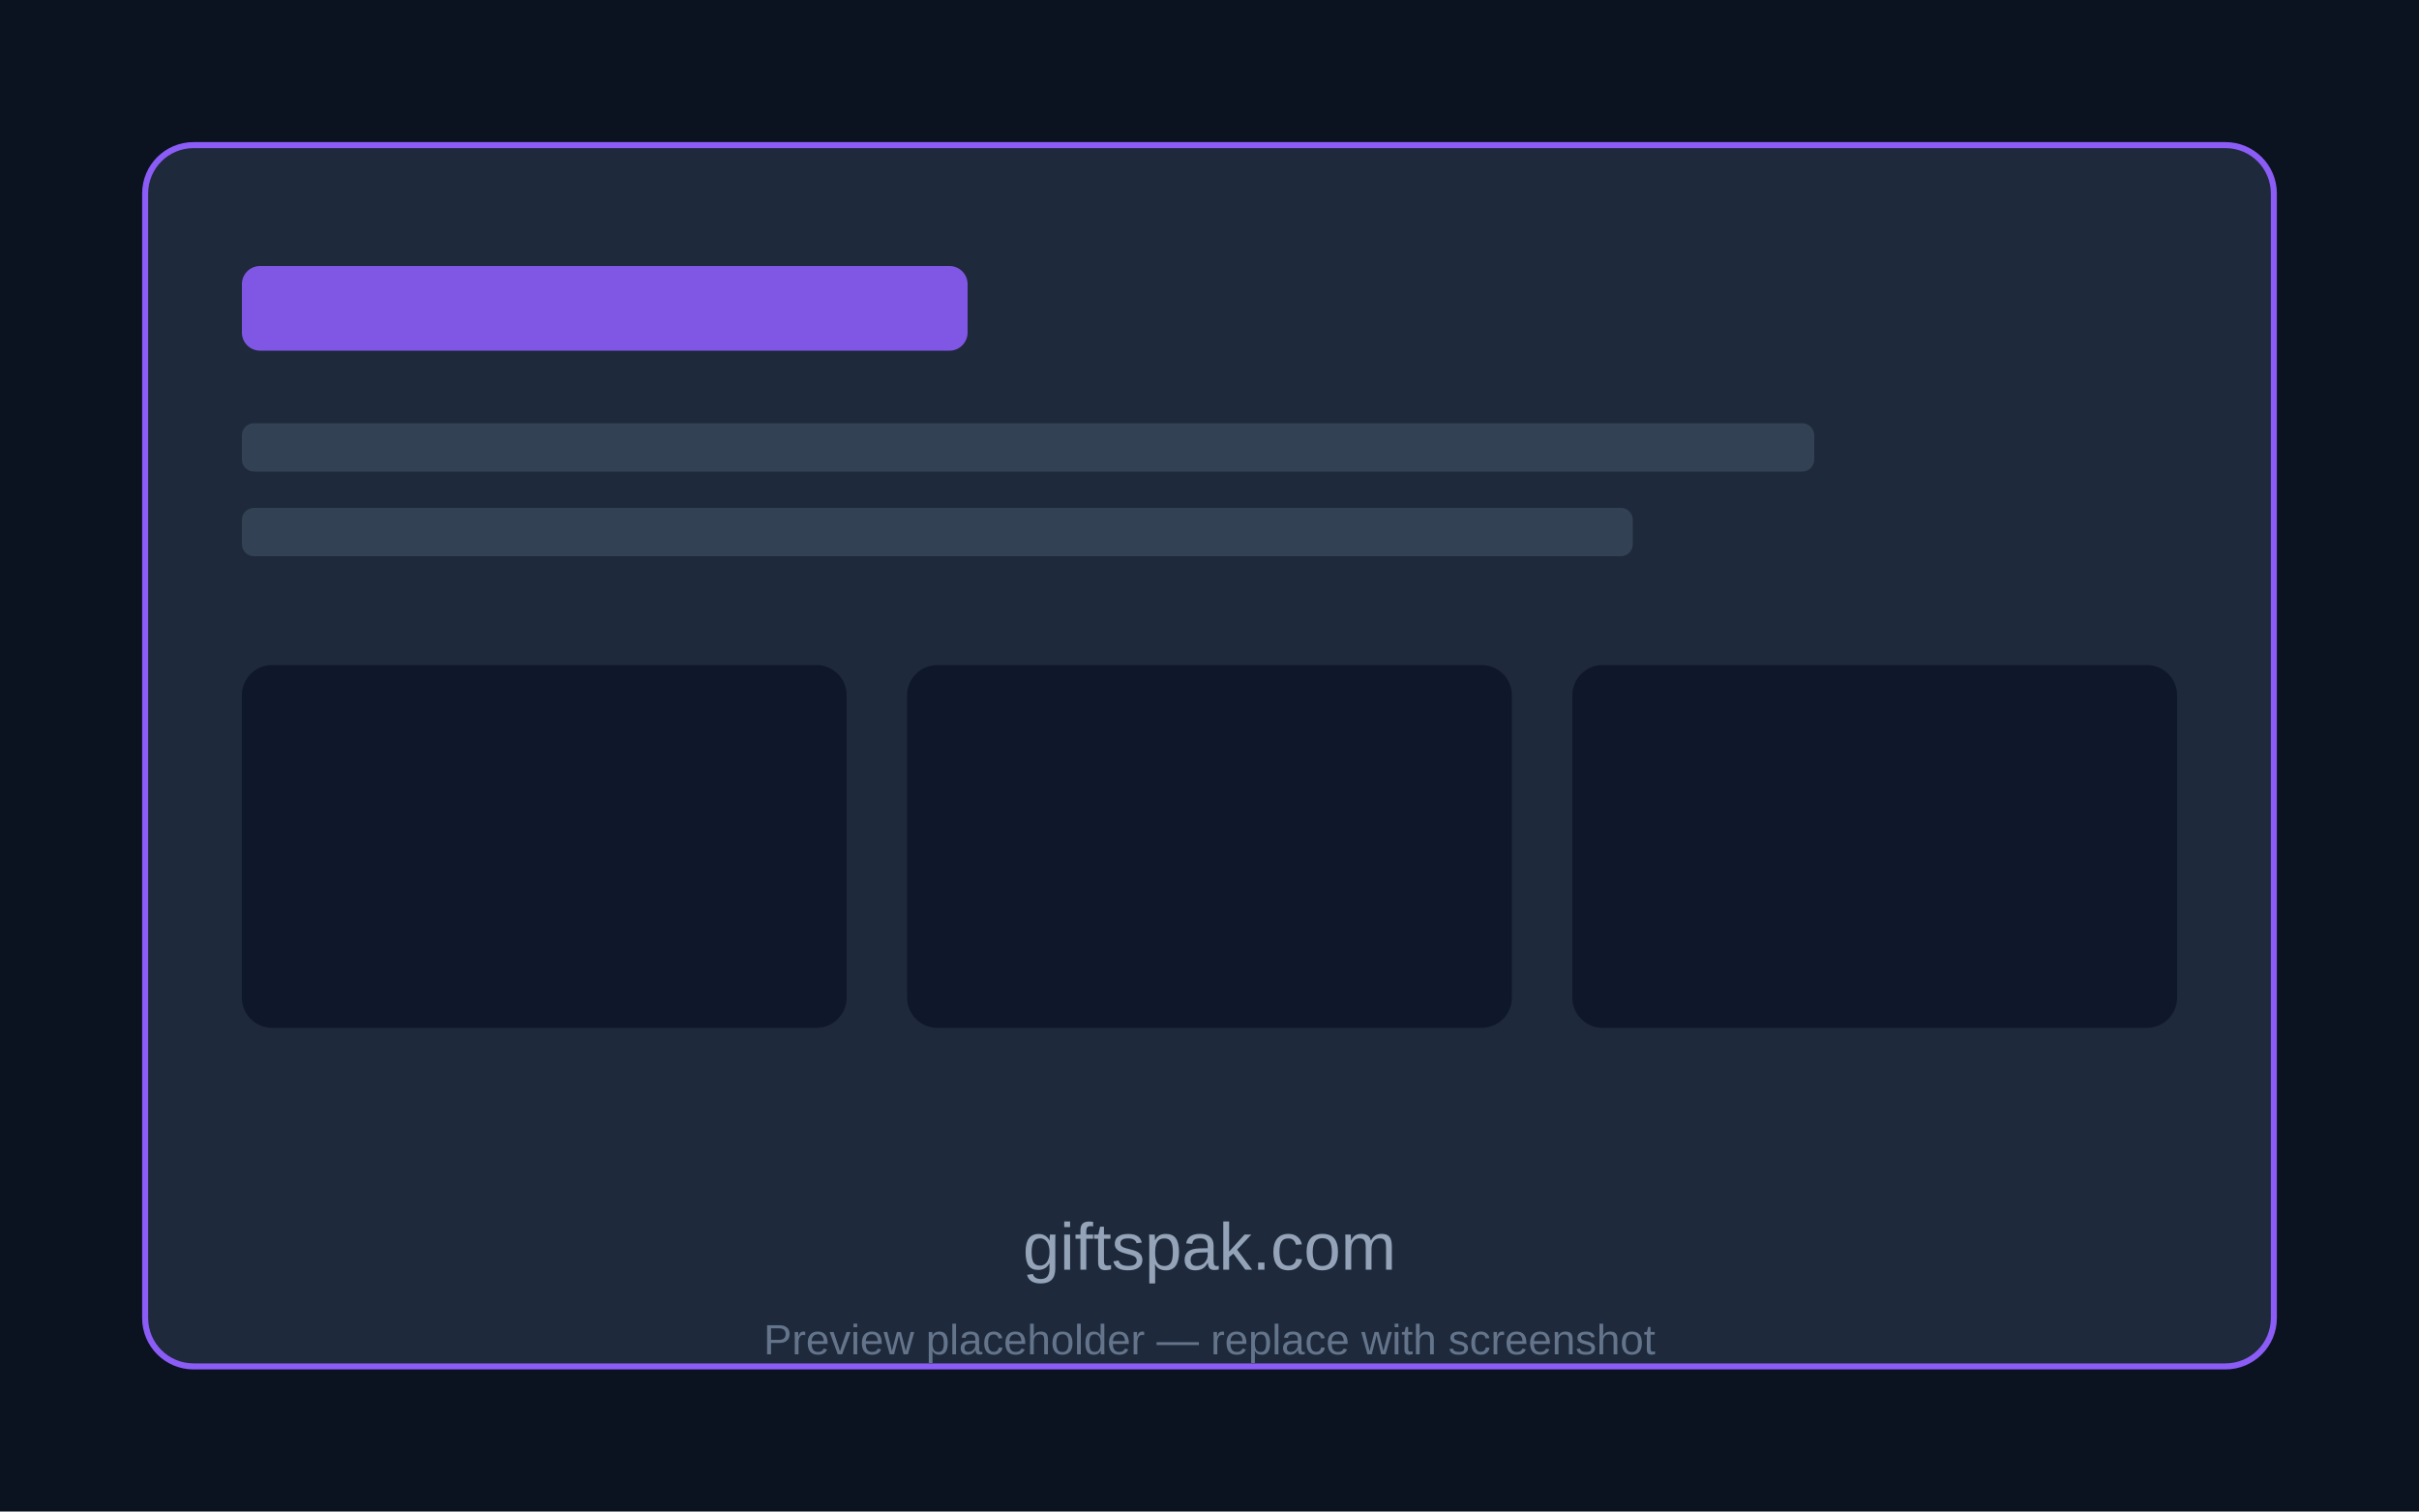
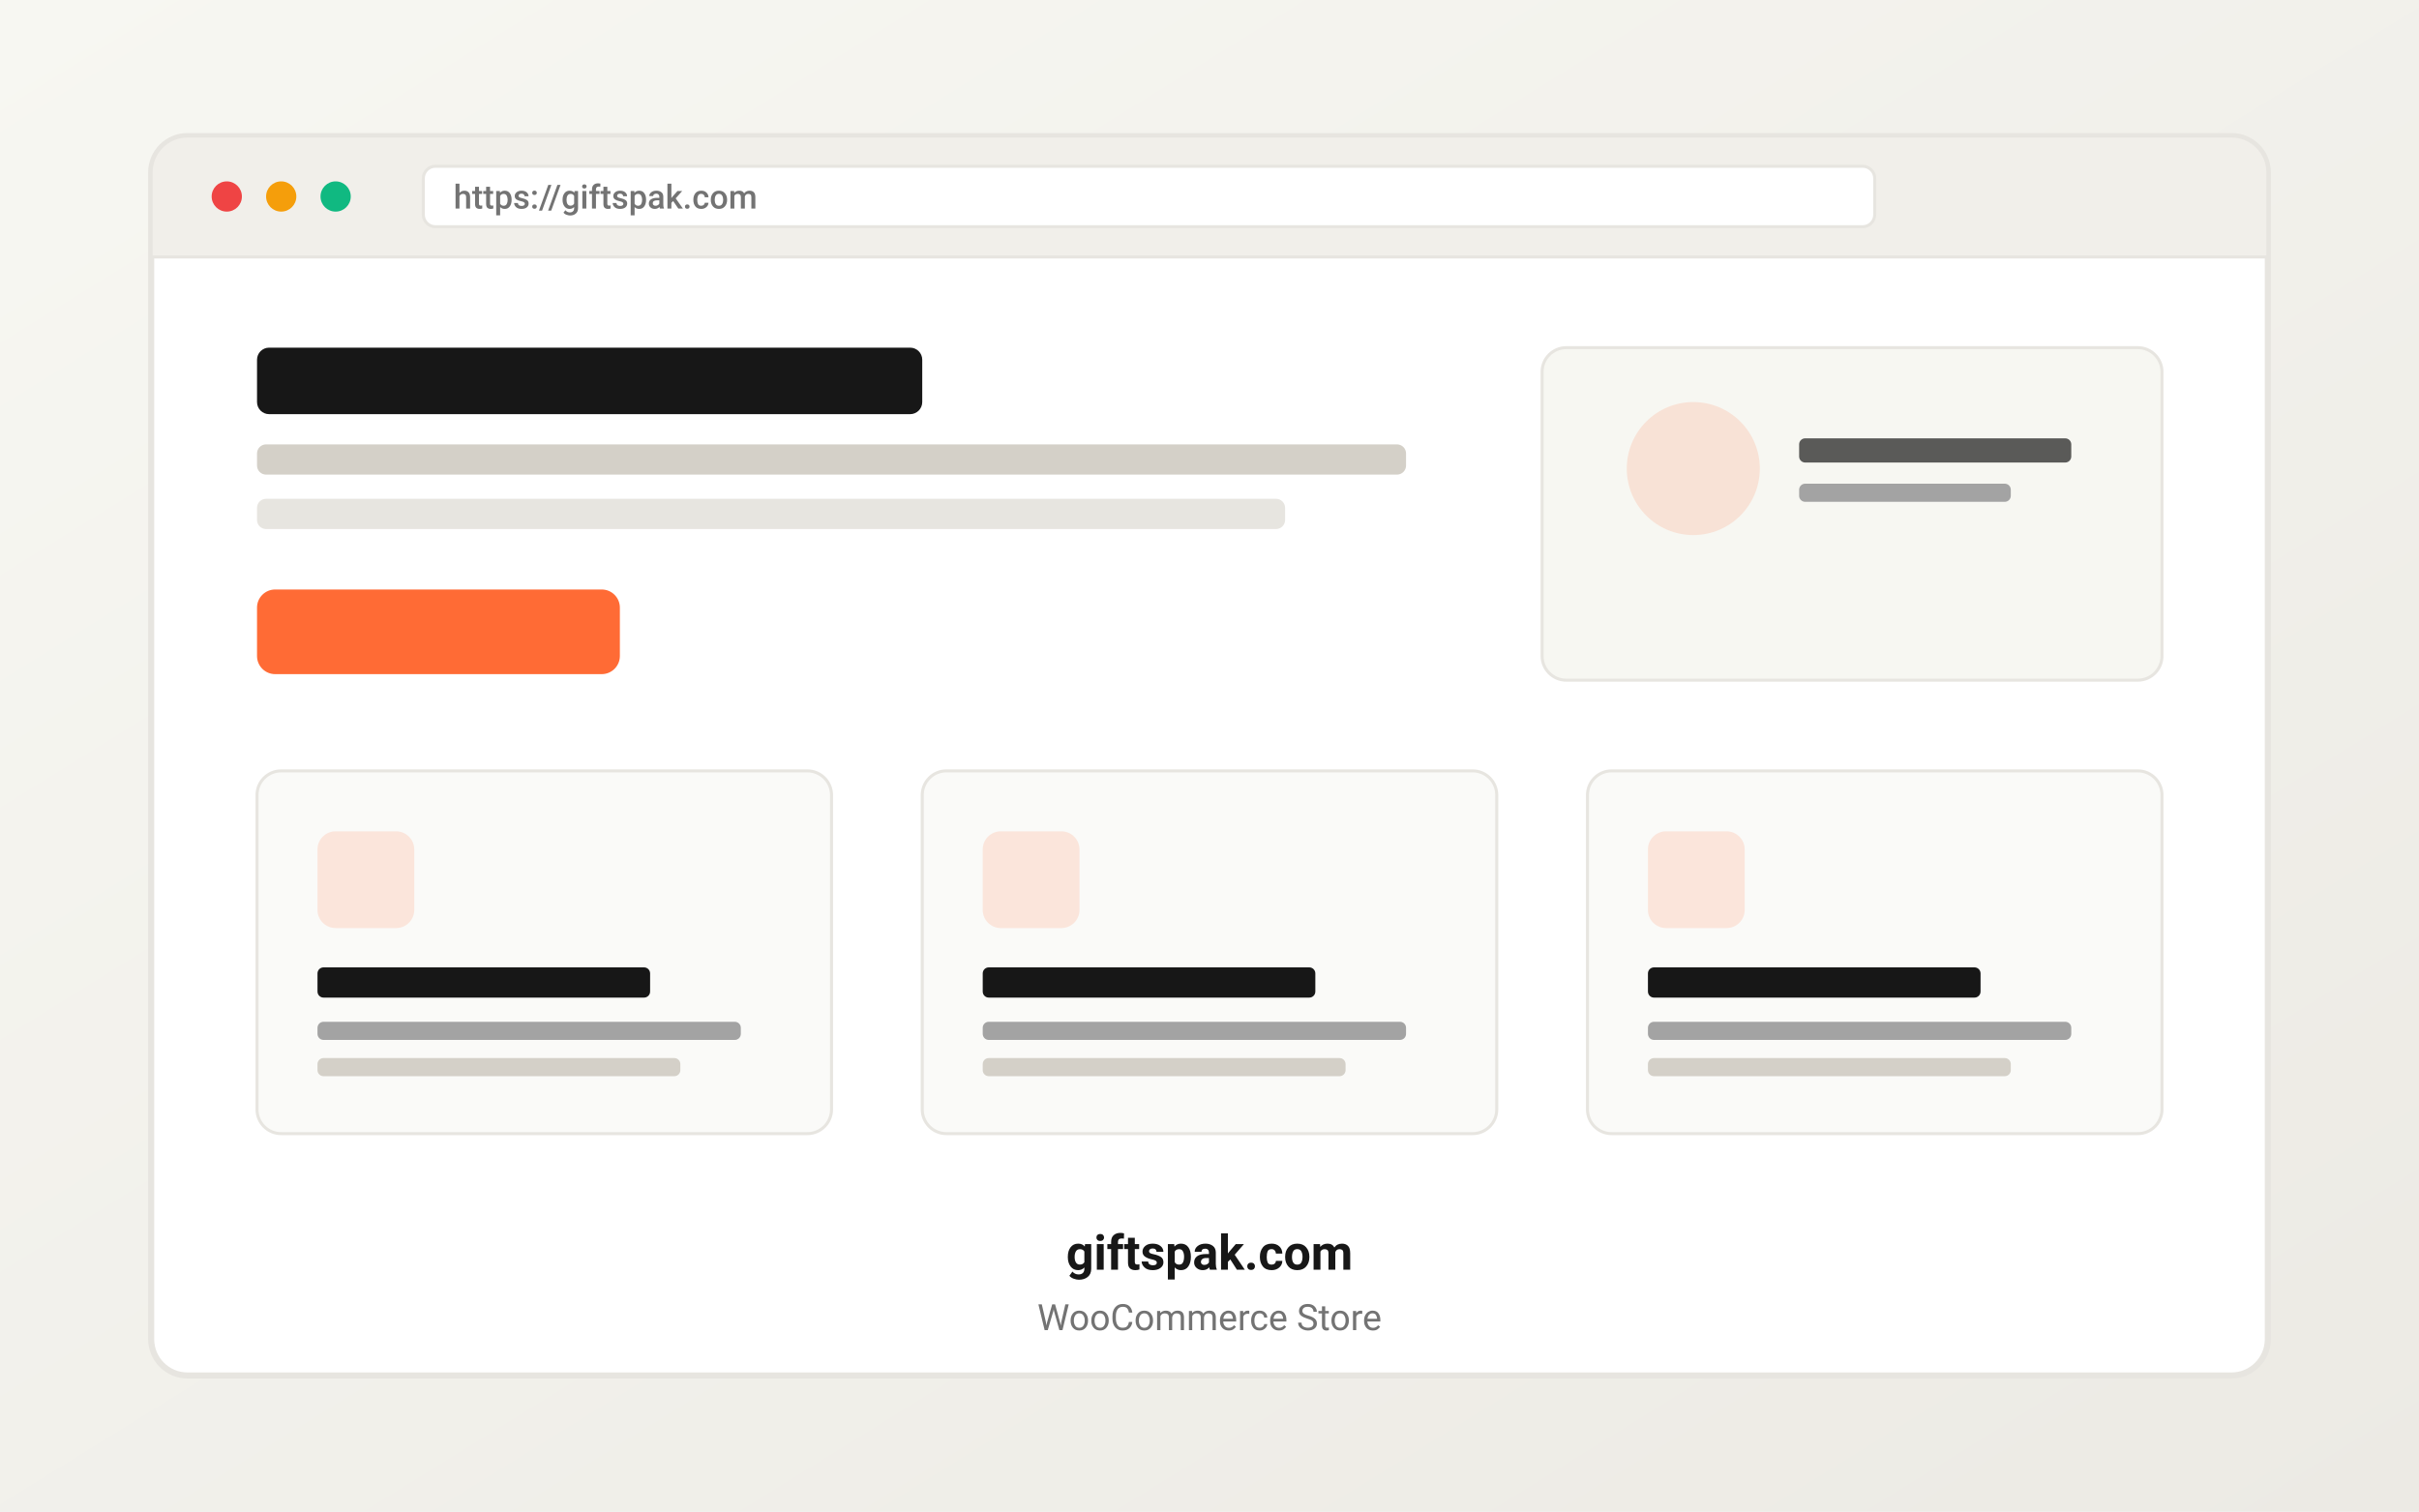
<svg xmlns="http://www.w3.org/2000/svg" width="800" height="500" viewBox="0 0 800 500">
-   <rect width="800" height="500" fill="#0B1220" />
-   <rect x="48" y="48" width="704" height="404" rx="16" fill="#1E293B" stroke="#8B5CF6" stroke-width="2" />
-   <rect x="80" y="88" width="240" height="28" rx="6" fill="#8B5CF6" opacity="0.9" />
-   <rect x="80" y="140" width="520" height="16" rx="4" fill="#334155" />
-   <rect x="80" y="168" width="460" height="16" rx="4" fill="#334155" />
-   <rect x="80" y="220" width="200" height="120" rx="10" fill="#0F172A" />
-   <rect x="300" y="220" width="200" height="120" rx="10" fill="#0F172A" />
-   <rect x="520" y="220" width="200" height="120" rx="10" fill="#0F172A" />
-   <text x="400" y="420" text-anchor="middle" fill="#94A3B8" font-family="Arial,sans-serif" font-size="22">giftspak.com</text>
-   <text x="400" y="448" text-anchor="middle" fill="#64748B" font-family="Arial,sans-serif" font-size="14">Preview placeholder — replace with screenshot</text>
+   <defs>
+     <linearGradient id="bg-giftspak" x1="0" y1="0" x2="1" y2="1">
+       <stop offset="0%" stop-color="#F7F7F2" />
+       <stop offset="100%" stop-color="#ECEAE4" />
+     </linearGradient>
+   </defs>
+   <rect width="800" height="500" fill="url(#bg-giftspak)" />
+   <rect x="50" y="45" width="700" height="410" rx="12" fill="#FFFFFF" stroke="#E7E5E0" stroke-width="2" />
+   <path d="M 50 57 A 12 12 0 0 1 62 45 L 738 45 A 12 12 0 0 1 750 57 L 750 85 L 50 85 Z" fill="#F1EFEA" stroke="#E7E5E0" stroke-width="1" />
+   <circle cx="75" cy="65" r="5" fill="#EF4444" />
+   <circle cx="93" cy="65" r="5" fill="#F59E0B" />
+   <circle cx="111" cy="65" r="5" fill="#10B981" />
+   <rect x="140" y="55" width="480" height="20" rx="4" fill="#FFFFFF" stroke="#E7E5E0" stroke-width="1" />
+   <text x="150" y="69" fill="#737373" font-family="-apple-system,BlinkMacSystemFont,Segoe UI,Roboto,sans-serif" font-size="11" font-weight="500">https://giftspak.com</text>
+   <rect x="85" y="115" width="220" height="22" rx="4" fill="#171717" />
+   <rect x="85" y="147" width="380" height="10" rx="3" fill="#D4D0C8" />
+   <rect x="85" y="165" width="340" height="10" rx="3" fill="#E7E5E0" />
+   <rect x="85" y="195" width="120" height="28" rx="6" fill="#FF6B35" />
+   <rect x="510" y="115" width="205" height="110" rx="8" fill="#F7F7F2" stroke="#E7E5E0" stroke-width="1" />
+   <circle cx="560" cy="155" r="22" fill="#FF6B35" opacity="0.15" />
+   <rect x="595" y="145" width="90" height="8" rx="2" fill="#171717" opacity="0.7" />
+   <rect x="595" y="160" width="70" height="6" rx="2" fill="#A3A3A3" />
+   <rect x="85" y="255" width="190" height="120" rx="8" fill="#FAFAF8" stroke="#E7E5E0" stroke-width="1" />
+   <rect x="105" y="275" width="32" height="32" rx="6" fill="#FF6B35" opacity="0.15" />
+   <rect x="105" y="320" width="110" height="10" rx="2" fill="#171717" />
+   <rect x="105" y="338" width="140" height="6" rx="2" fill="#A3A3A3" />
+   <rect x="105" y="350" width="120" height="6" rx="2" fill="#D4D0C8" />
+   <rect x="305" y="255" width="190" height="120" rx="8" fill="#FAFAF8" stroke="#E7E5E0" stroke-width="1" />
+   <rect x="325" y="275" width="32" height="32" rx="6" fill="#FF6B35" opacity="0.15" />
+   <rect x="325" y="320" width="110" height="10" rx="2" fill="#171717" />
+   <rect x="325" y="338" width="140" height="6" rx="2" fill="#A3A3A3" />
+   <rect x="325" y="350" width="120" height="6" rx="2" fill="#D4D0C8" />
+   <rect x="525" y="255" width="190" height="120" rx="8" fill="#FAFAF8" stroke="#E7E5E0" stroke-width="1" />
+   <rect x="545" y="275" width="32" height="32" rx="6" fill="#FF6B35" opacity="0.15" />
+   <rect x="545" y="320" width="110" height="10" rx="2" fill="#171717" />
+   <rect x="545" y="338" width="140" height="6" rx="2" fill="#A3A3A3" />
+   <rect x="545" y="350" width="120" height="6" rx="2" fill="#D4D0C8" />
+   <text x="400" y="420" text-anchor="middle" fill="#171717" font-family="-apple-system,BlinkMacSystemFont,Segoe UI,Roboto,sans-serif" font-size="16" font-weight="600">giftspak.com</text>
+   <text x="400" y="440" text-anchor="middle" fill="#737373" font-family="-apple-system,BlinkMacSystemFont,Segoe UI,Roboto,sans-serif" font-size="12">WooCommerce Store</text>
</svg>
